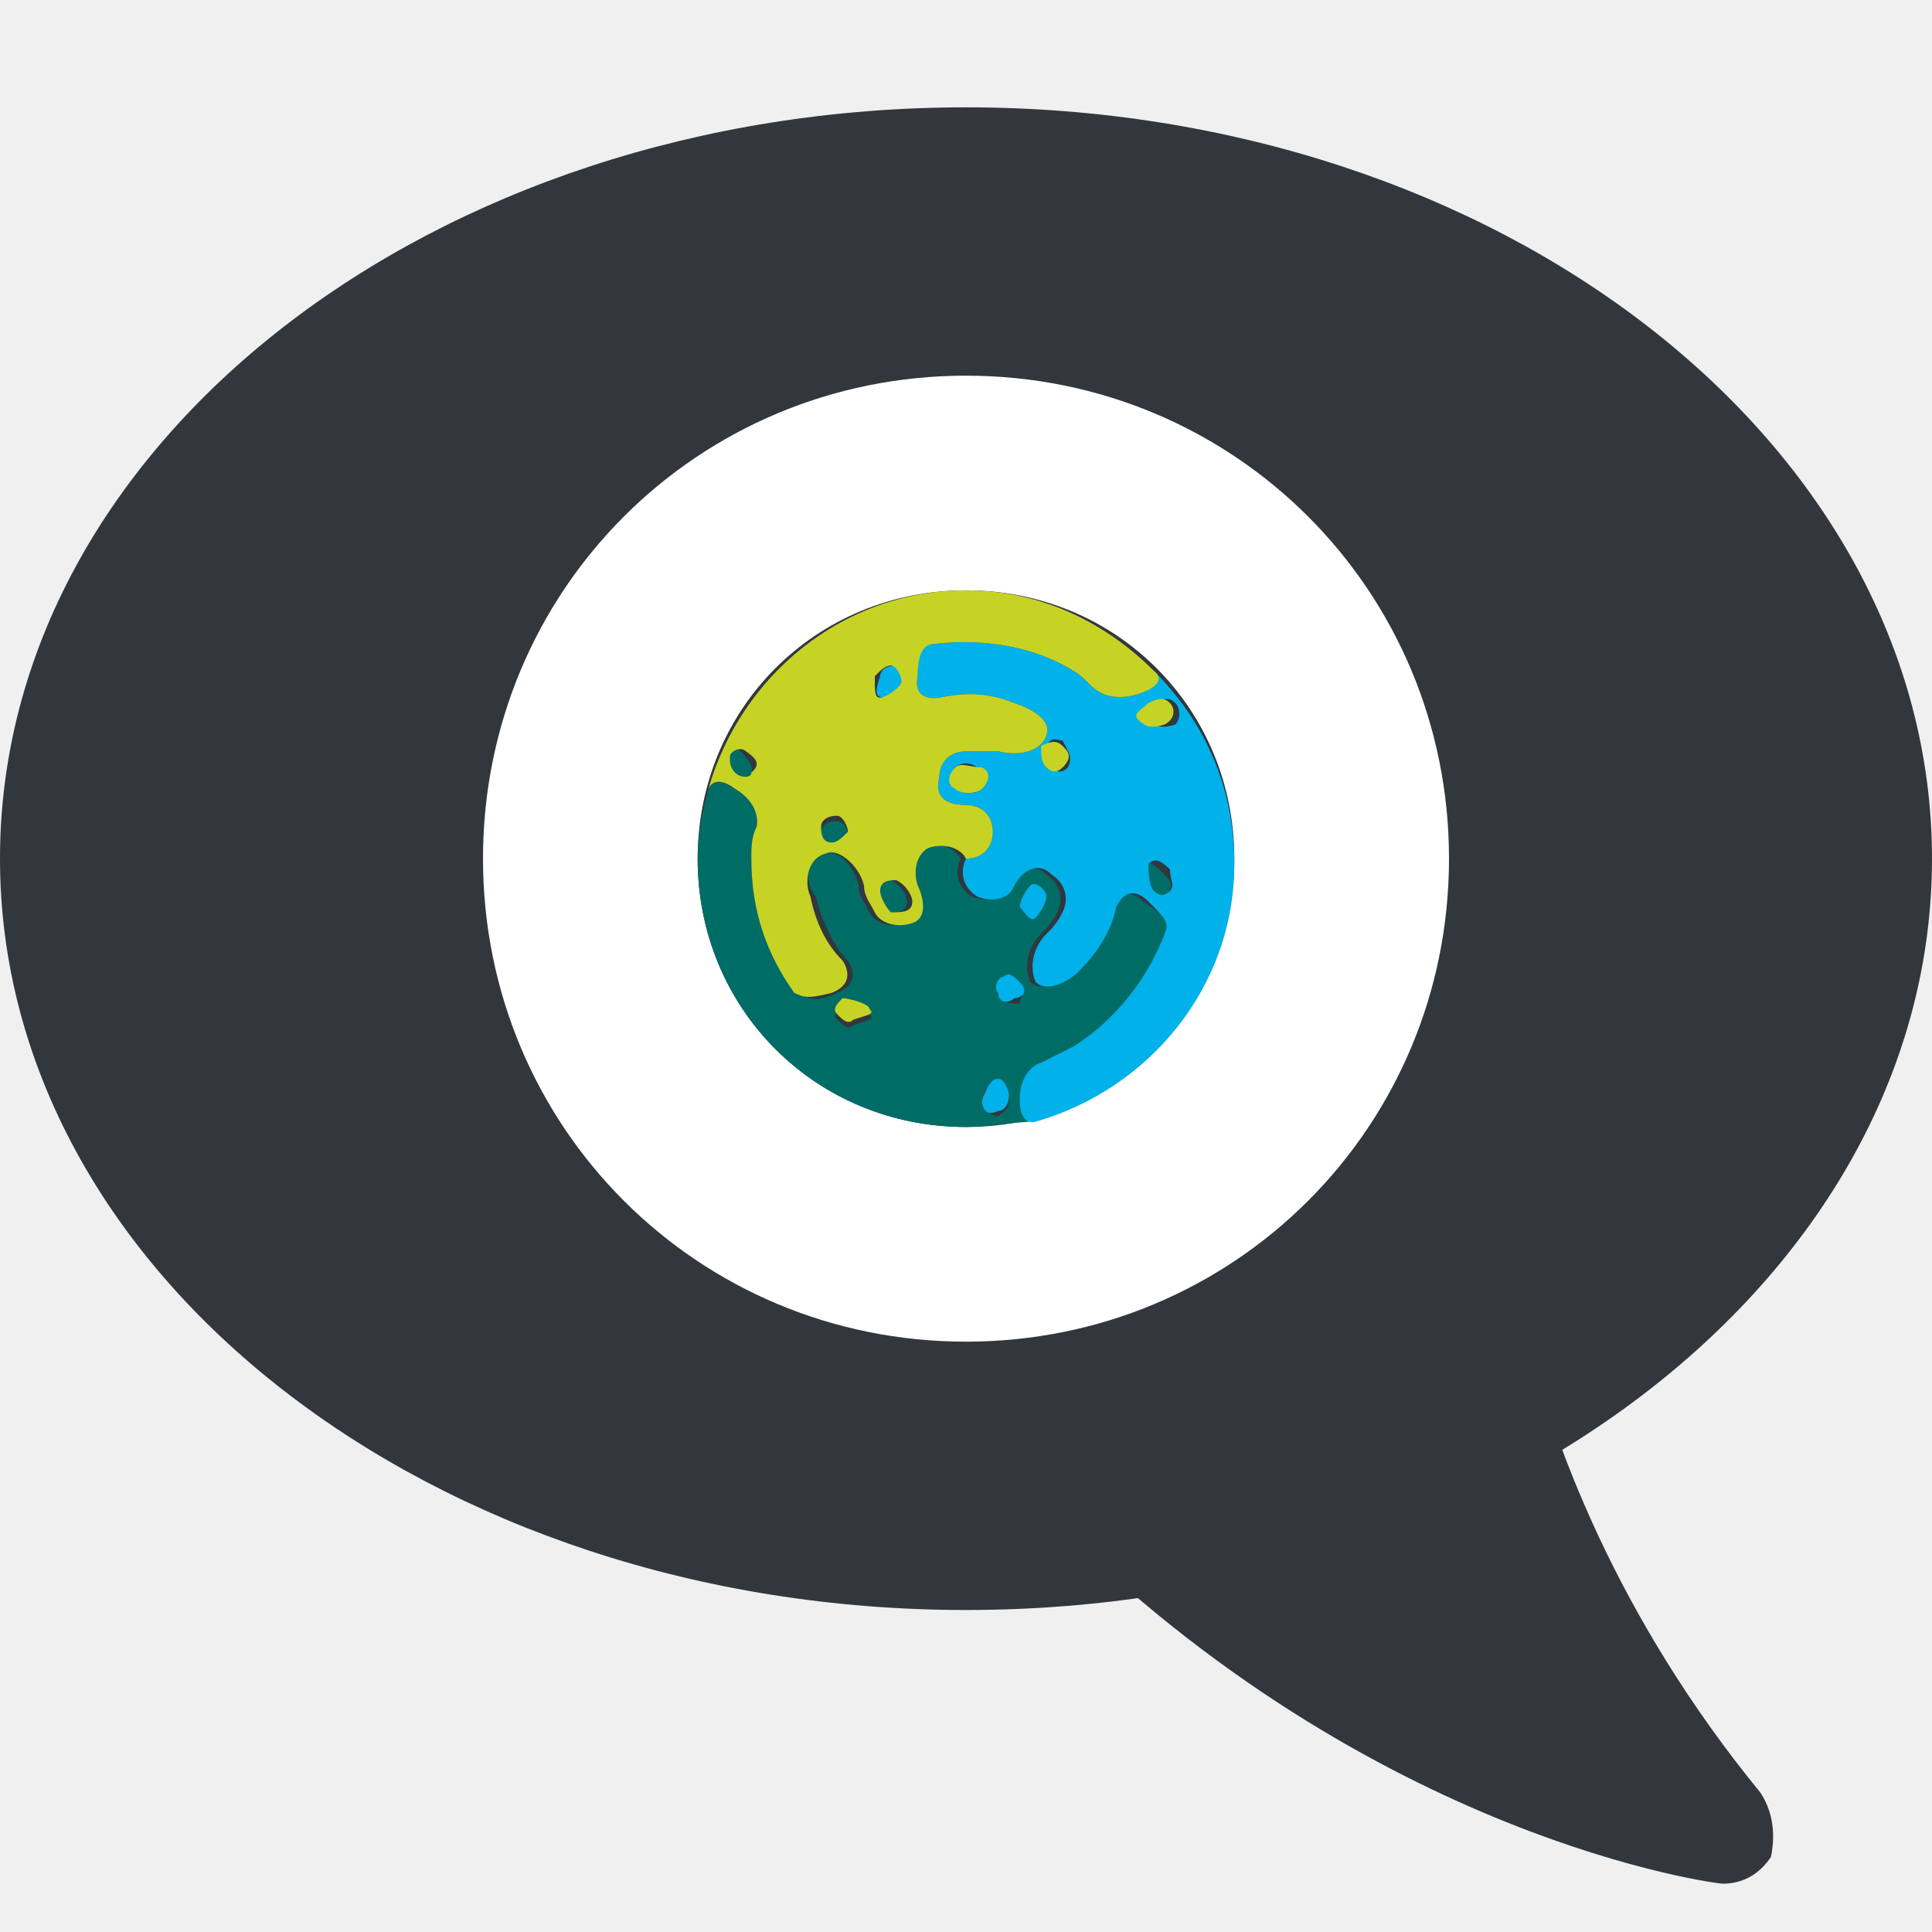
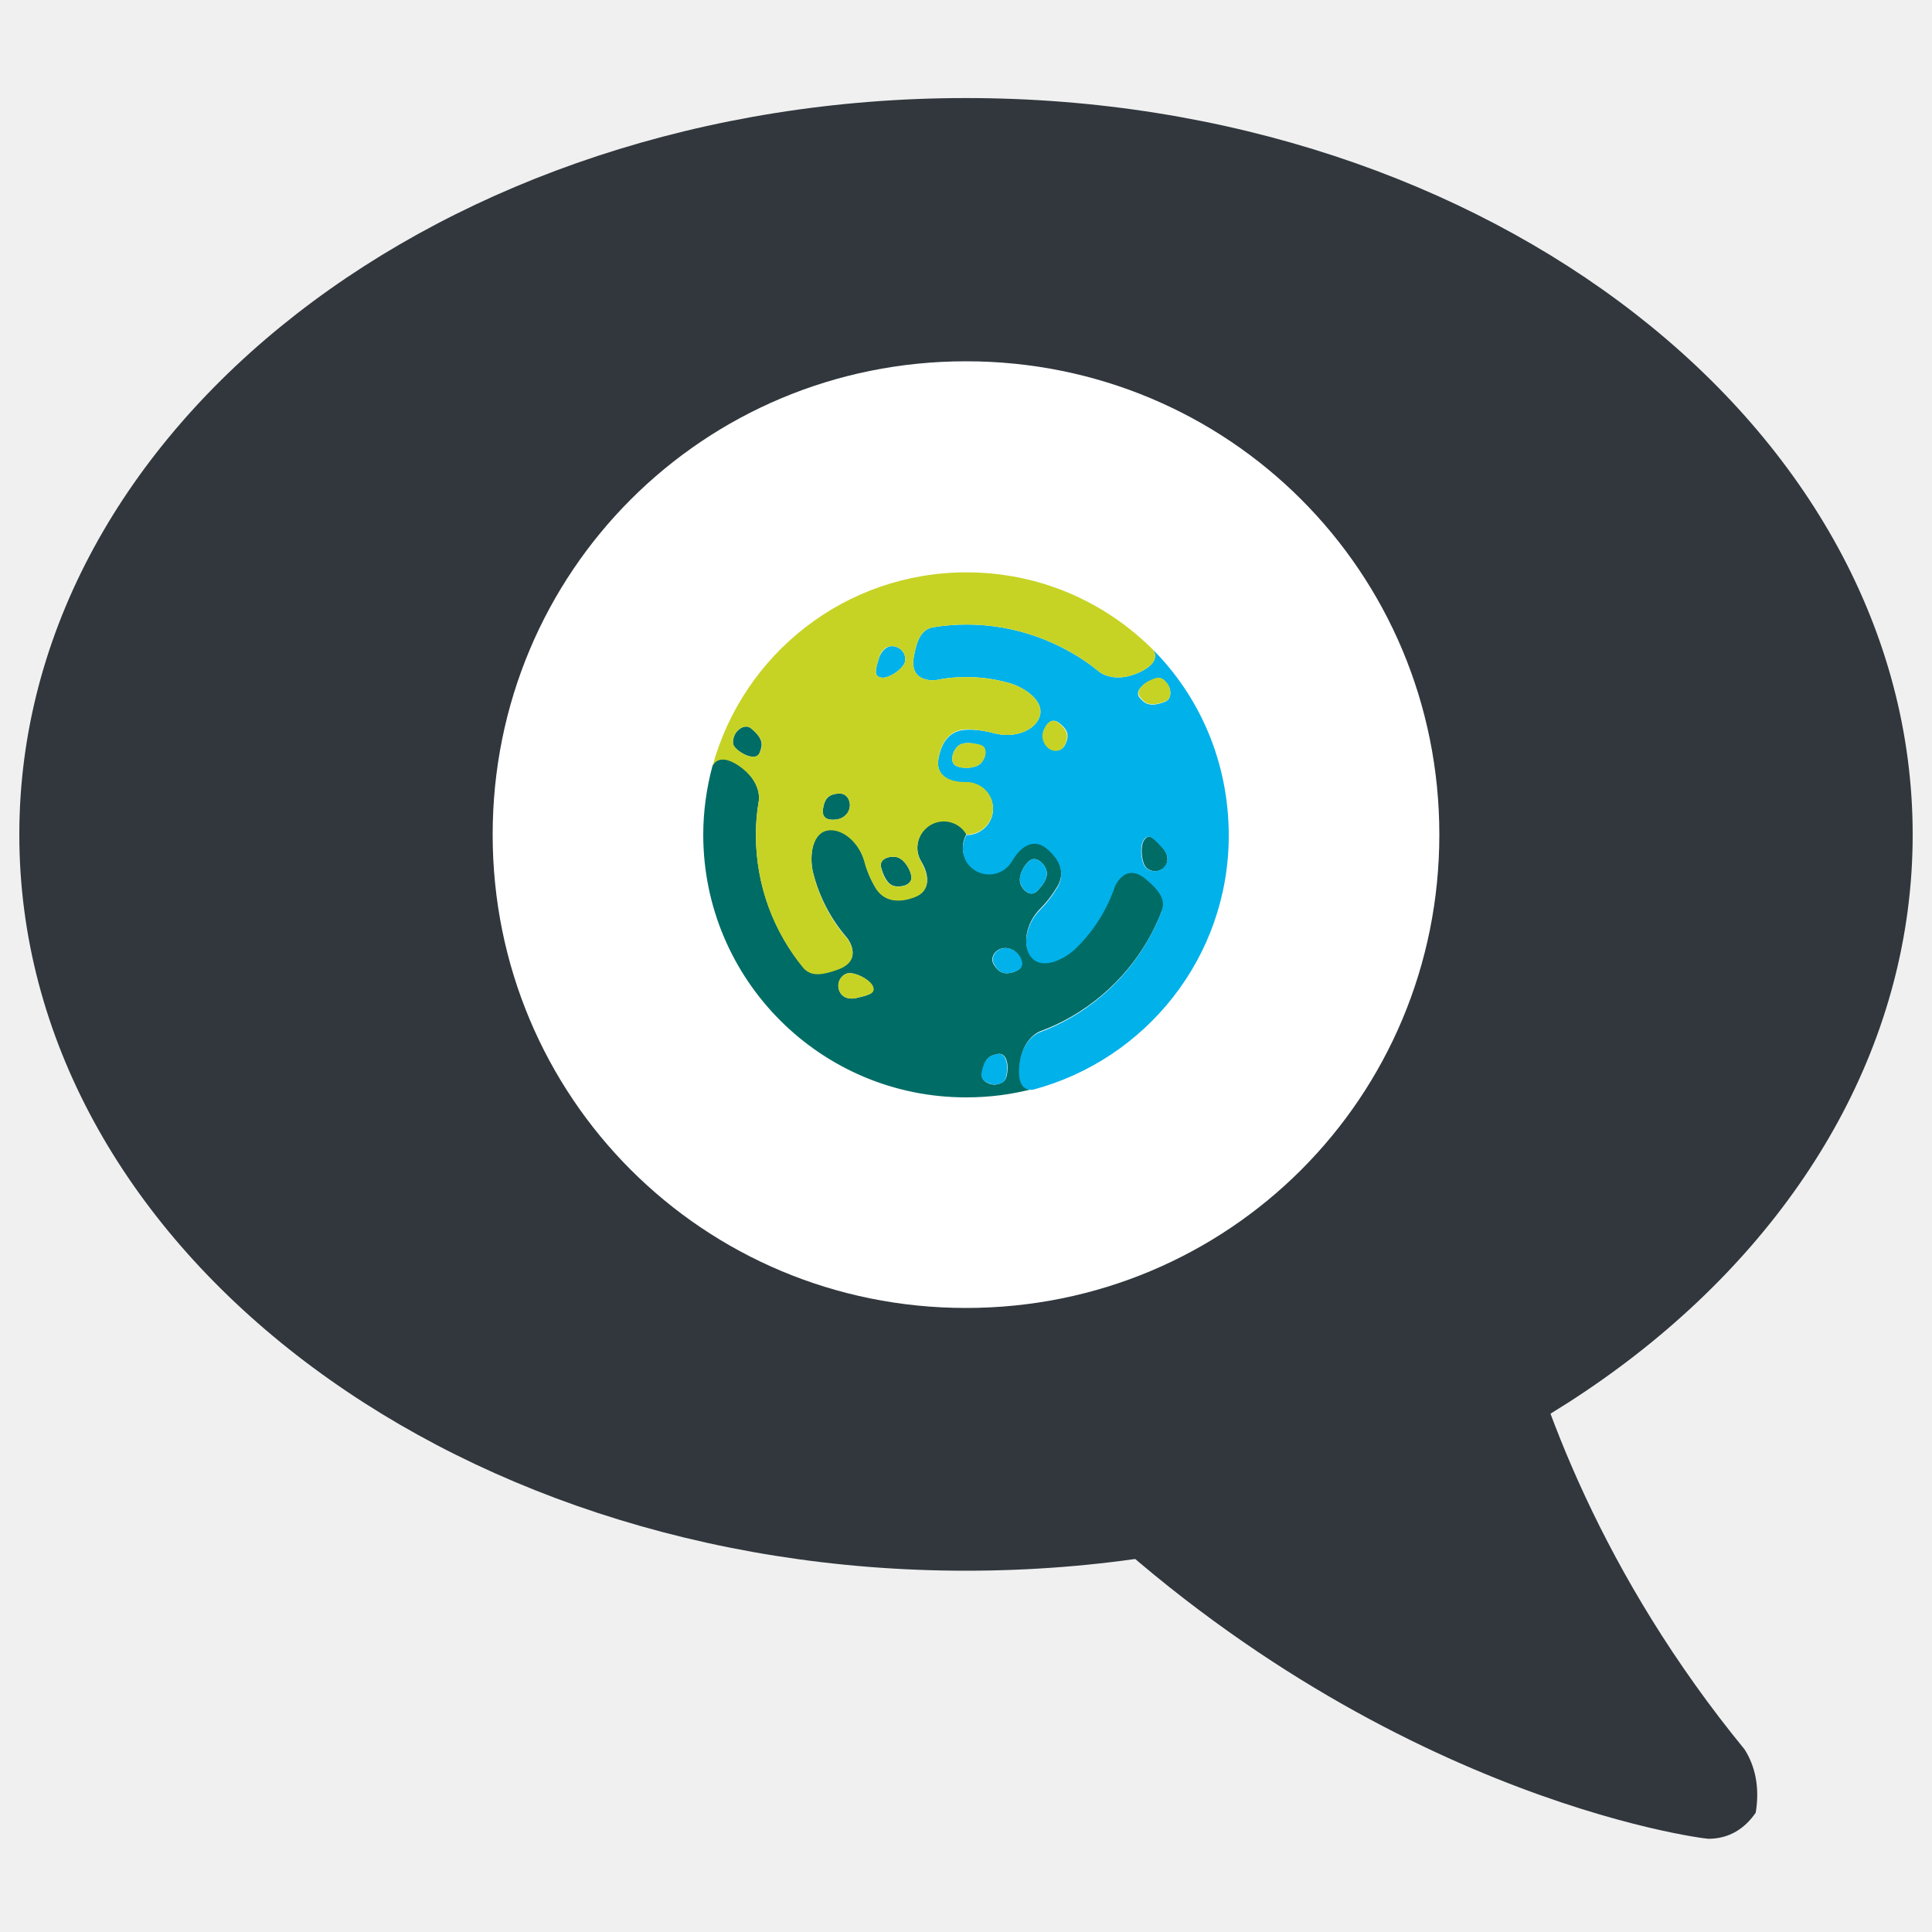
- <svg xmlns="http://www.w3.org/2000/svg" version="1.1" id="Layer_1" x="0px" y="0px" viewBox="0 0 36 36" style="enable-background:new 0 0 36 36;" xml:space="preserve">
+ <svg xmlns="http://www.w3.org/2000/svg" version="1.1" id="Layer_1" x="0px" y="0px" viewBox="0 0 400 400" style="enable-background:new 0 0 400 400;" xml:space="preserve">
  <style type="text/css">
	.st0{fill:#31373D;}
	.st1{fill:#FFFFFF;}
	.st2{fill:#006C66;}
	.st3{fill:#00B1EA;}
	.st4{fill:#C6D325;}
</style>
-   <path class="st0" d="M32.8,33.4c-2.7-3.3-3.9-6.6-4.4-8.7c-0.1-0.3-0.2-0.5-0.5-0.7s-0.6-0.2-0.8,0l-7.1,2.7  c-0.3,0.1-0.5,0.4-0.6,0.7c-0.1,0.3,0,0.7,0.2,0.9c6,6,12.4,6.8,12.5,6.8c0.4,0,0.7-0.2,0.9-0.5C33.1,34.1,33,33.7,32.8,33.4z" />
-   <ellipse class="st0" cx="18" cy="16" rx="18" ry="14" />
-   <path class="st1" d="M18,7c-5,0-9,4-9,9s4,9,9,9s9-4,9-9S23,7,18,7z M18,21c-2.8,0-5-2.2-5-5s2.2-5,5-5s5,2.2,5,5S20.8,21,18,21z" />
+   <path class="st0" d="M361.2,362.2c-29.4-35.9-42.5-71.9-47.9-94.7c-1.1-3.3-2.2-5.4-5.4-7.6c-3.3-2.2-6.5-2.2-8.7,0l-77.3,29.4  c-3.3,1.1-5.4,4.4-6.5,7.6c-1.1,3.3,0,7.6,2.2,9.8c65.3,65.3,135,74,136.1,74c4.4,0,7.6-2.2,9.8-5.4  C364.4,369.9,363.3,365.5,361.2,362.2z" />
+   <path class="st0" d="M200,20.3C91.8,20.3,4,88.6,4,172.8s87.8,152.4,196,152.4S396,257,396,172.8S308.2,20.3,200,20.3z" />
+   <path class="st1" d="M200,74.8c-54.4,0-98,43.6-98,98s43.6,98,98,98s98-43.6,98-98S254.4,74.8,200,74.8z" />
  <g>
-     <path class="st2" d="M15.3,15.5c0-0.1,0.1-0.2,0.3-0.2c0.1,0,0.2,0.1,0.2,0.3c0,0.1-0.1,0.2-0.3,0.2C15.3,15.7,15.3,15.6,15.3,15.5    M13.7,14.5c0.1,0.1,0.3,0.1,0.3,0c0-0.1,0.1-0.2-0.2-0.5c-0.1-0.1-0.3,0-0.3,0.1C13.5,14.3,13.6,14.3,13.7,14.5 M21.7,16.3   c-0.2-0.2-0.3-0.3-0.4-0.1c-0.1,0.1-0.1,0.5,0.1,0.5c0.1,0.1,0.3,0.1,0.3,0C21.9,16.5,21.8,16.4,21.7,16.3 M21.7,17.4   c-0.3,0.8-0.9,1.6-1.7,2.1c-0.2,0.1-0.4,0.2-0.6,0.3c0,0-0.4,0.1-0.4,0.7c0,0.5,0.3,0.4,0.3,0.4C18.9,20.9,18.4,21,18,21   c-2.8,0-5-2.2-5-5c0-0.5,0.1-0.9,0.2-1.3c0,0,0.1-0.3,0.5,0c0.5,0.3,0.4,0.7,0.4,0.7c0,0.2-0.1,0.4-0.1,0.6c0,1,0.3,1.8,0.9,2.5   c0.1,0.1,0.3,0.2,0.7,0c0.5-0.2,0.2-0.6,0.2-0.6c-0.3-0.3-0.5-0.8-0.6-1.2C15,16.5,15,16,15.3,15.9c0.3-0.1,0.6,0.2,0.7,0.6   c0,0.2,0.1,0.3,0.2,0.5c0.1,0.2,0.4,0.3,0.7,0.2c0.3-0.1,0.3-0.4,0.1-0.7c-0.1-0.3-0.1-0.6,0.2-0.7c0.2-0.1,0.5-0.1,0.7,0.2h0   c-0.1,0.2-0.1,0.5,0.2,0.7c0.2,0.1,0.6,0.1,0.7-0.2c0.1-0.2,0.4-0.5,0.7-0.2c0.3,0.2,0.3,0.5,0.2,0.7c-0.1,0.2-0.2,0.3-0.3,0.4   c-0.3,0.3-0.3,0.7-0.2,0.9c0.2,0.2,0.6,0,0.8-0.2c0.3-0.3,0.6-0.7,0.7-1.2c0,0,0.2-0.5,0.6-0.1C21.8,17.1,21.8,17.3,21.7,17.4    M16.2,18.9c-0.1-0.1-0.4-0.3-0.5-0.2c-0.1,0.1-0.2,0.2-0.1,0.3c0.1,0.1,0.2,0.2,0.3,0.1C16.2,19,16.3,19,16.2,18.9 M18.8,20.5   c0-0.1,0-0.3-0.2-0.3c-0.1,0-0.3,0-0.3,0.4c0,0.1,0.2,0.2,0.3,0.2C18.7,20.7,18.8,20.7,18.8,20.5 M19,18.3   c-0.1-0.1-0.2-0.2-0.3-0.1c-0.1,0-0.2,0.2-0.1,0.3c0.1,0.2,0.2,0.2,0.4,0.2C19,18.6,19.1,18.5,19,18.3 M19.3,17.1   c0.1-0.1,0.2-0.3,0.2-0.4c0-0.1-0.2-0.3-0.3-0.2c-0.1,0.1-0.2,0.3-0.2,0.4C19.1,17,19.2,17.2,19.3,17.1 M16.6,17   c0.1,0,0.3,0,0.3-0.2c0-0.1-0.1-0.3-0.3-0.4c-0.1,0-0.3,0-0.3,0.2C16.4,16.8,16.5,16.9,16.6,17" />
-     <path class="st3" d="M21.5,12.5c0,0,0.2,0.2-0.2,0.4c-0.5,0.2-0.8,0-0.8,0c-0.2-0.1-0.3-0.3-0.5-0.4c-0.8-0.5-1.8-0.6-2.6-0.5   c-0.2,0-0.3,0.1-0.3,0.6c-0.1,0.5,0.4,0.4,0.4,0.4c0.5-0.1,0.9-0.1,1.4,0.1c0.3,0.1,0.7,0.3,0.6,0.6c-0.1,0.3-0.5,0.4-0.9,0.3   C18.3,14,18.2,14,18,14c-0.3,0-0.5,0.2-0.5,0.5C17.4,14.9,17.7,15,18,15c0.3,0,0.5,0.2,0.5,0.5c0,0.3-0.2,0.5-0.5,0.5v0   c-0.1,0.2-0.1,0.5,0.2,0.7c0.2,0.1,0.6,0.1,0.7-0.2c0.1-0.2,0.4-0.5,0.7-0.2c0.3,0.2,0.3,0.5,0.2,0.7c-0.1,0.2-0.2,0.3-0.3,0.4   c-0.3,0.3-0.3,0.7-0.2,0.9c0.2,0.2,0.6,0,0.8-0.2c0.3-0.3,0.6-0.7,0.7-1.2c0,0,0.2-0.5,0.6-0.1c0.3,0.3,0.4,0.4,0.3,0.6   c-0.3,0.8-0.9,1.6-1.7,2.1c-0.2,0.1-0.4,0.2-0.6,0.3c0,0-0.4,0.1-0.4,0.7c0,0.5,0.3,0.4,0.3,0.4c2.1-0.6,3.7-2.5,3.7-4.8   C23,14.6,22.4,13.4,21.5,12.5 M18.3,14.7c-0.1,0.1-0.3,0.1-0.5,0c-0.1-0.1-0.1-0.3,0-0.4c0.1-0.1,0.3-0.1,0.4,0   C18.4,14.3,18.4,14.6,18.3,14.7 M19.9,14.3c-0.1,0.1-0.2,0.1-0.3,0c-0.1-0.1-0.1-0.2-0.1-0.4c0.1-0.2,0.2-0.1,0.3-0.1   C19.9,14,20,14.1,19.9,14.3 M21.5,13.1c0.2-0.1,0.3-0.1,0.4,0c0.1,0.1,0.1,0.3,0,0.4c-0.3,0.1-0.4,0-0.5-0.1   C21.2,13.3,21.3,13.2,21.5,13.1 M21.8,16.6c-0.1,0.1-0.2,0.1-0.3,0c-0.1-0.1-0.1-0.4-0.1-0.5c0.1-0.1,0.2-0.1,0.4,0.1   C21.8,16.4,21.9,16.5,21.8,16.6 M21.5,12.5L21.5,12.5C21.5,12.5,21.5,12.5,21.5,12.5 M18.3,20.5c0.1-0.3,0.2-0.4,0.3-0.4   c0.1,0,0.2,0.2,0.2,0.3c0,0.2-0.1,0.3-0.2,0.3C18.4,20.8,18.3,20.7,18.3,20.5 M18.9,18.6c0.1,0,0.3-0.1,0.1-0.3   c-0.1-0.1-0.2-0.2-0.3-0.1c-0.1,0-0.2,0.2-0.1,0.3C18.6,18.7,18.8,18.7,18.9,18.6 M19.3,17.1c0.1-0.1,0.2-0.3,0.2-0.4   c0-0.1-0.2-0.3-0.3-0.2c-0.1,0.1-0.2,0.3-0.2,0.4C19.1,17,19.2,17.2,19.3,17.1 M16.4,12.6c-0.1,0.3-0.1,0.4,0.1,0.4   c0.1,0,0.4-0.2,0.4-0.3c0-0.1-0.1-0.3-0.2-0.3C16.5,12.4,16.4,12.5,16.4,12.6" />
-     <path class="st4" d="M19.8,13.9c0.1,0.1,0.2,0.2,0,0.4c-0.1,0.1-0.2,0.1-0.3,0c-0.1-0.1-0.1-0.2-0.1-0.4   C19.6,13.8,19.7,13.8,19.8,13.9 M15.7,18.6c-0.1,0.1-0.2,0.2-0.1,0.3c0.1,0.1,0.2,0.2,0.3,0.1c0.3-0.1,0.4-0.1,0.3-0.2   C16.2,18.7,15.8,18.6,15.7,18.6 M21.8,13.1c-0.1-0.1-0.2-0.1-0.4,0c-0.1,0.1-0.3,0.2-0.2,0.3c0.1,0.1,0.2,0.2,0.5,0.1   C21.9,13.4,21.9,13.2,21.8,13.1 M21.3,12.9c-0.5,0.2-0.8,0-0.8,0c-0.2-0.1-0.3-0.3-0.5-0.4c-0.8-0.5-1.8-0.6-2.6-0.5   c-0.2,0-0.3,0.2-0.3,0.6c-0.1,0.5,0.4,0.4,0.4,0.4c0.5-0.1,0.9-0.1,1.4,0.1c0.3,0.1,0.7,0.3,0.6,0.6c-0.1,0.3-0.5,0.4-0.9,0.3   C18.3,14,18.2,14,18,14c-0.3,0-0.5,0.2-0.5,0.5C17.4,14.9,17.7,15,18,15c0.3,0,0.5,0.2,0.5,0.5S18.3,16,18,16l0,0   c-0.1-0.2-0.4-0.3-0.7-0.2c-0.2,0.1-0.3,0.4-0.2,0.7c0.1,0.2,0.2,0.6-0.1,0.7c-0.3,0.1-0.6,0-0.7-0.2c-0.1-0.2-0.2-0.3-0.2-0.5   c-0.1-0.4-0.5-0.7-0.7-0.6C15,16,15,16.5,15.1,16.7c0.1,0.5,0.3,0.9,0.6,1.2c0,0,0.3,0.4-0.2,0.6c-0.4,0.1-0.5,0.1-0.7,0   C14.3,17.8,14,17,14,16c0-0.2,0-0.4,0.1-0.6c0,0,0.1-0.4-0.4-0.7c-0.4-0.3-0.5,0-0.5,0c0.6-2.1,2.5-3.7,4.8-3.7   c1.4,0,2.6,0.6,3.5,1.5C21.5,12.5,21.8,12.7,21.3,12.9 M13.9,14c-0.1-0.1-0.3,0-0.3,0.1c0,0.1,0,0.2,0.1,0.3c0.1,0.1,0.3,0.1,0.3,0   C14.1,14.3,14.2,14.2,13.9,14 M15.6,15.2c-0.2,0-0.3,0.1-0.3,0.2c0,0.1,0,0.3,0.2,0.3c0.1,0,0.2-0.1,0.3-0.2   C15.8,15.4,15.7,15.2,15.6,15.2 M16.4,13c0.1,0,0.4-0.2,0.4-0.3c0-0.1-0.1-0.3-0.2-0.3c-0.1,0-0.2,0.1-0.3,0.2   C16.3,12.9,16.3,13,16.4,13 M17,16.8c0-0.1-0.1-0.3-0.3-0.4c-0.1,0-0.3,0-0.3,0.2c0,0.1,0.1,0.3,0.2,0.4C16.8,17,17,17,17,16.8    M17.8,14.3c-0.1,0.1-0.2,0.3,0,0.4c0.1,0.1,0.4,0.1,0.5,0c0.1-0.1,0.2-0.3,0-0.4C18.1,14.3,17.9,14.2,17.8,14.3" />
+     <path class="st2" d="M170.5,166.9c0.3-1.4,1-2.6,3.4-2.6c1.5,0,2.3,1.6,2,3c-0.3,1.4-1.5,2.3-3,2.4   C170.1,169.9,170.2,168.3,170.5,166.9 M153.6,155.9c1.3,0.8,3.2,1.3,3.7-0.1c0.5-1.4,1-2.7-1.8-5c-1.2-1-3,0.2-3.5,1.6   C151.5,153.9,151.6,154.7,153.6,155.9 M240.7,175.5c-2.2-2.5-2.9-2.8-3.8-1.6c-0.9,1.2-0.6,5,0.6,5.9c1.2,0.9,2.9,0.7,3.8-0.5   C242.1,178.1,241.7,176.6,240.7,175.5 M240.7,188.2c-3.4,9.1-9.9,17.1-18.9,22.3c-2.1,1.2-4.2,2.2-6.4,3c0,0-3.9,1.3-4.3,7.4   c-0.4,5.3,2.9,4.5,2.9,4.5c-4.5,1.2-9.1,1.8-14,1.8c-30.1,0-54.4-24.4-54.4-54.4c0-4.9,0.7-9.7,1.9-14.2c0,0,1-3.2,5.4-0.2   c5,3.4,4.2,7.4,4.2,7.4c-0.4,2.3-0.6,4.6-0.6,7c0,10.5,3.7,20.1,9.9,27.6c1.3,1.3,2.9,1.8,7.2,0.2c5.3-2,1.8-6.4,1.8-6.4   c-3.3-3.8-5.7-8.3-7-13.3c-0.8-2.9-0.6-8.1,2.7-9c2.9-0.8,6.7,2.1,7.9,6.5c0.5,1.9,1.3,3.8,2.3,5.4c1.5,2.5,4.2,3.3,8,1.9   c3.6-1.3,3-4.8,1.4-7.4c-1.6-2.7-0.6-6.1,2-7.6c2.6-1.5,5.9-0.6,7.4,2h0c-1.5,2.6-0.7,5.9,1.9,7.4c2.6,1.5,6,0.7,7.6-2.1   c1.5-2.6,4.2-4.9,7.1-2.5c3.1,2.6,3.7,5.3,2.3,7.9c-1,1.7-2.2,3.3-3.6,4.7c-3.2,3.2-3.8,7.9-1.7,10.1c2.4,2.5,7,0,9.1-2.1   c3.7-3.6,6.4-8,8-12.7c0,0,2.1-5.2,6.4-1.6C240.8,184.7,241.2,186.4,240.7,188.2 M180.6,204.1c-0.6-1.4-4-3.1-5.4-2.5   c-1.4,0.6-2,2.2-1.4,3.6c0.6,1.4,2.1,1.8,3.6,1.4C180.5,205.9,181.2,205.5,180.6,204.1 M208.6,221.4c0.1-1.5-0.4-3.4-1.9-3.2   c-1.5,0.3-2.8,0.5-3.4,4.1c-0.3,1.5,1.7,2.5,3.1,2.2C207.8,224.2,208.5,223.7,208.6,221.4 M210.9,197.8c-0.8-1.2-2.3-1.8-3.6-1.4   c-1.4,0.4-2.3,1.9-1.6,3.2c1.2,2.1,2.6,2.1,4,1.7C211,200.9,212.4,200.1,210.9,197.8 M214.6,184.6c1.1-1.1,2.4-2.7,2.1-4.2   c-0.3-1.4-2-3.2-3.4-2.3c-1.3,0.9-2.4,3.1-2.1,4.6C211.5,184.1,213.2,185.8,214.6,184.6 M185,183.4c1.4,0.4,3.8-0.1,3.7-1.8   c-0.1-1.5-1.5-3.7-2.9-4.1c-1.4-0.4-3.8,0.2-3.4,2C182.8,181,183.6,183,185,183.4" />
+     <path class="st3" d="M238.6,134.4c0,0,2.3,2.4-2.5,4.7c-5.4,2.6-8.5,0-8.5,0c-1.8-1.5-3.7-2.8-5.8-4c-9.1-5.2-19.2-6.8-28.8-5.2   c-1.8,0.5-3,1.6-3.8,6.1c-1,5.6,4.6,4.8,4.6,4.8c4.9-1,10.1-0.8,15.1,0.6c2.9,0.8,7.3,3.5,6.4,6.8c-0.8,2.9-5.1,4.8-9.5,3.6   c-1.9-0.5-3.9-0.8-5.8-0.7c-2.9,0.1-5,2-5.7,6c-0.7,3.8,2.7,5,5.7,4.9c3.2,0,5.6,2.5,5.6,5.5c0,3-2.5,5.4-5.5,5.4v0   c-1.5,2.6-0.7,5.9,1.9,7.4c2.6,1.5,6,0.7,7.6-2.1c1.5-2.6,4.2-4.9,7.1-2.5c3.1,2.6,3.7,5.3,2.3,7.9c-1,1.7-2.2,3.3-3.6,4.7   c-3.2,3.2-3.8,7.9-1.7,10.1c2.4,2.5,7,0,9.1-2.1c3.7-3.6,6.4-8,8-12.7c0,0,2.1-5.2,6.4-1.6c3.5,2.9,3.9,4.6,3.4,6.4   c-3.4,9.1-9.9,17.1-18.9,22.3c-2.1,1.2-4.2,2.2-6.4,3c0,0-3.9,1.3-4.3,7.4c-0.4,5.3,2.9,4.5,2.9,4.5c23.3-6.2,40.5-27.4,40.5-52.6   C254.4,157.8,248.4,144.2,238.6,134.4 M203,158.1c-1.1,1-3.6,1.1-5,0.5c-1.5-0.7-0.8-3.1,0.3-4.1c1.1-1,3.2-0.7,4.7-0.2   C204.7,154.8,204,157.1,203,158.1 M220.4,154.4c-0.8,1.3-2.5,1.2-3.5,0.2c-1-1-1.3-2.5-0.6-3.8c1.2-2.4,2.6-1.6,3.6-0.6   C220.9,151.1,221.6,152.3,220.4,154.4 M237.8,141.1c2.1-1.1,2.9-0.8,3.8,0.4c1,1.2,1,3.3-0.4,3.8c-3.4,1.3-4.3,0.2-5.3-0.9   C235,143.2,236.4,141.8,237.8,141.1 M241.2,179.3c-0.9,1.2-2.6,1.4-3.8,0.5c-1.2-0.9-1.5-4.7-0.6-5.9c0.9-1.2,1.6-0.9,3.8,1.6   C241.7,176.6,242.1,178.1,241.2,179.3 M238.6,134.4L238.6,134.4C238.6,134.4,238.6,134.4,238.6,134.4 M203.2,222.3   c0.6-3.6,2-3.8,3.4-4.1c1.5-0.2,2,1.7,1.9,3.2c-0.1,2.4-0.7,2.9-2.2,3.1C204.9,224.7,203,223.7,203.2,222.3 M209.7,201.3   c1.4-0.4,2.8-1.2,1.3-3.5c-0.8-1.2-2.3-1.8-3.6-1.4c-1.4,0.4-2.3,1.9-1.6,3.2C206.9,201.7,208.3,201.7,209.7,201.3 M214.6,184.6   c1.1-1.1,2.4-2.7,2.1-4.2c-0.3-1.4-2-3.2-3.4-2.3c-1.3,0.9-2.4,3.1-2.1,4.5C211.5,184.1,213.2,185.8,214.6,184.6 M182,136.2   c-1,3.1-0.9,3.9,0.6,4.1c1.5,0.2,4.7-2,4.8-3.5c0.2-1.5-0.9-2.8-2.4-3C183.6,133.6,182.5,134.8,182,136.2" />
+     <path class="st4" d="M219.8,150.2c1,1,1.7,2.2,0.5,4.3c-0.8,1.3-2.5,1.2-3.5,0.2c-1-1-1.3-2.5-0.6-3.8   C217.4,148.4,218.8,149.2,219.8,150.2 M175.2,201.6c-1.4,0.6-2,2.2-1.4,3.6c0.6,1.4,2.1,1.8,3.6,1.4c3.2-0.7,3.9-1.2,3.3-2.5   C180,202.7,176.6,201,175.2,201.6 M241.6,141.4c-1-1.2-1.7-1.5-3.8-0.4c-1.3,0.7-2.7,2.1-1.8,3.3c1,1.2,1.9,2.2,5.3,0.9   C242.6,144.7,242.6,142.6,241.6,141.4 M236.1,139.1c-5.4,2.6-8.5,0-8.5,0c-1.8-1.5-3.7-2.8-5.8-4c-9.1-5.2-19.2-6.8-28.8-5.2   c-1.8,0.5-3,1.6-3.8,6.1c-1,5.6,4.6,4.8,4.6,4.8c4.9-1,10.1-0.8,15.1,0.6c2.9,0.8,7.3,3.5,6.4,6.8c-0.8,2.9-5.1,4.8-9.5,3.6   c-1.9-0.5-3.9-0.8-5.8-0.8c-2.9,0.1-5,2-5.7,6c-0.7,3.8,2.7,5,5.7,4.9c3.2,0,5.6,2.5,5.6,5.5s-2.5,5.4-5.5,5.4l0,0   c-1.5-2.6-4.8-3.5-7.4-2c-2.6,1.5-3.6,4.9-2,7.6c1.5,2.6,2.2,6.1-1.4,7.4c-3.8,1.4-6.5,0.5-8-1.9c-1-1.7-1.8-3.5-2.3-5.4   c-1.2-4.4-5-7.2-7.9-6.5c-3.3,0.9-3.5,6.1-2.7,9c1.3,5,3.7,9.6,7,13.3c0,0,3.5,4.4-1.8,6.4c-4.3,1.6-5.9,1.1-7.2-0.2   c-6.2-7.5-9.9-17.1-9.9-27.6c0-2.4,0.2-4.8,0.6-7c0,0,0.8-4-4.2-7.4c-4.4-2.9-5.4,0.2-5.4,0.2c6.3-23.2,27.4-40.2,52.6-40.2   c15.1,0,28.7,6.1,38.6,16C238.6,134.4,240.9,136.8,236.1,139.1 M155.5,150.8c-1.2-1-3,0.2-3.5,1.6c-0.5,1.4-0.4,2.2,1.6,3.5   c1.3,0.8,3.2,1.3,3.7-0.1C157.9,154.5,158.3,153.1,155.5,150.8 M173.9,164.3c-2.4,0-3.1,1.2-3.4,2.6c-0.3,1.4-0.3,3,2.4,2.8   c1.5-0.1,2.7-1.1,3-2.4C176.2,165.9,175.4,164.3,173.9,164.3 M182.6,140.3c1.5,0.2,4.7-2,4.8-3.5c0.2-1.5-0.9-2.8-2.4-3   c-1.5-0.2-2.6,0.9-3,2.4C181,139.3,181.1,140.1,182.6,140.3 M188.7,181.6c-0.1-1.5-1.5-3.7-2.9-4.1c-1.4-0.4-3.8,0.2-3.4,2   c0.3,1.5,1.1,3.5,2.5,3.9C186.4,183.9,188.8,183.3,188.7,181.6 M198.3,154.5c-1.1,1-1.8,3.4-0.3,4.1c1.4,0.7,3.9,0.5,5-0.5   c1.1-1,1.7-3.3,0-3.9C201.4,153.8,199.3,153.5,198.3,154.5" />
  </g>
</svg>
